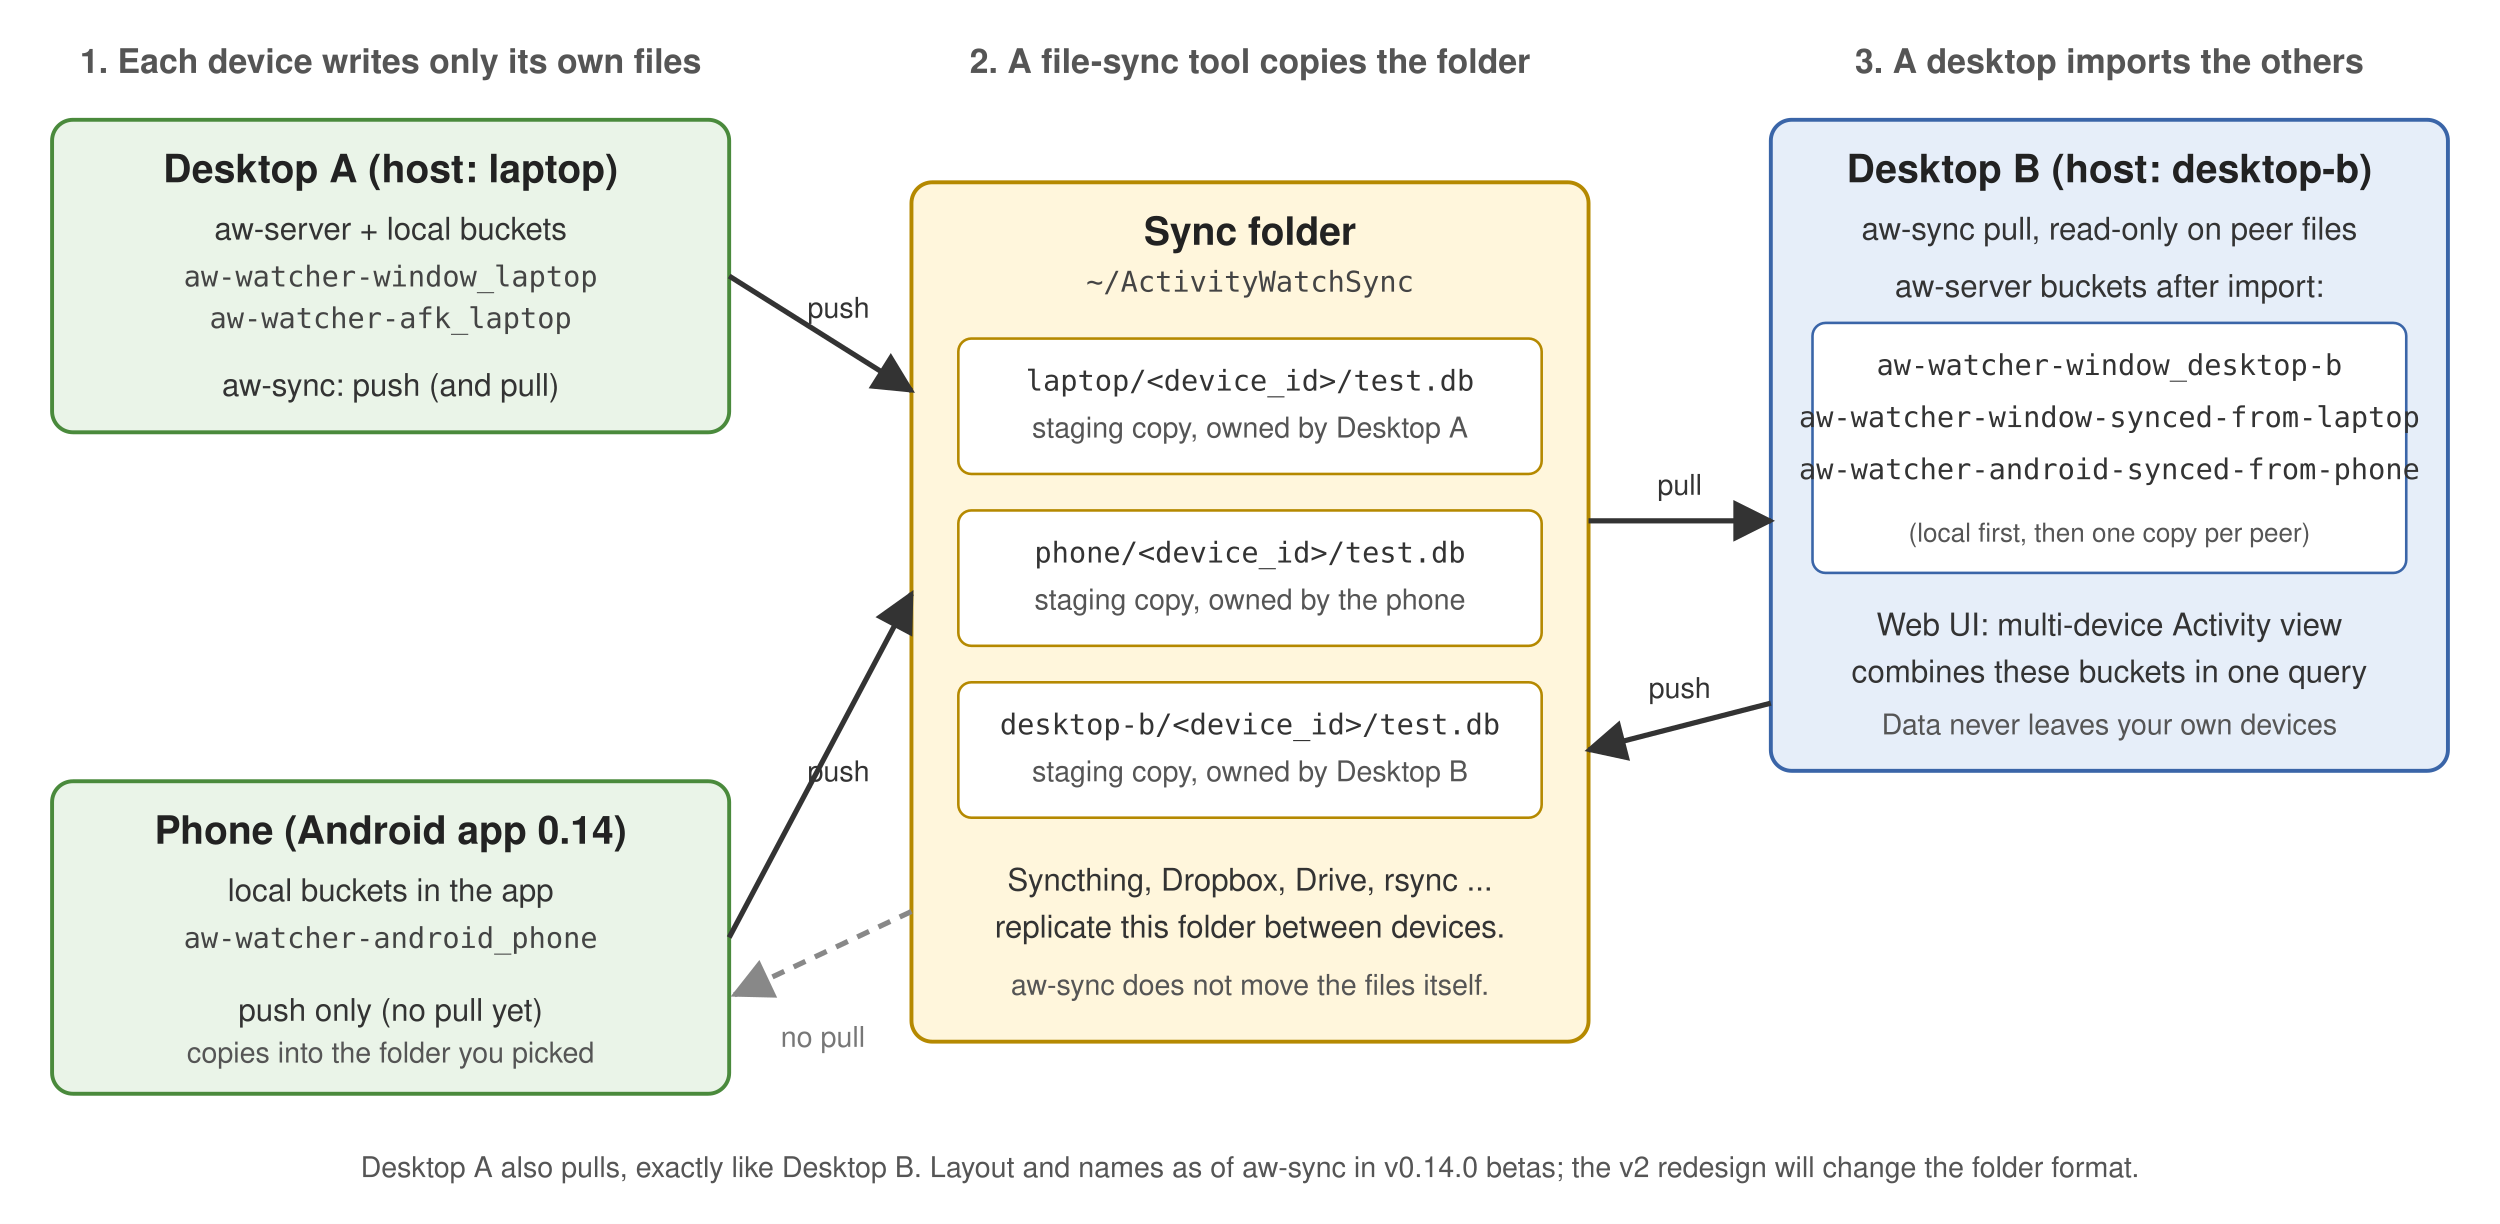
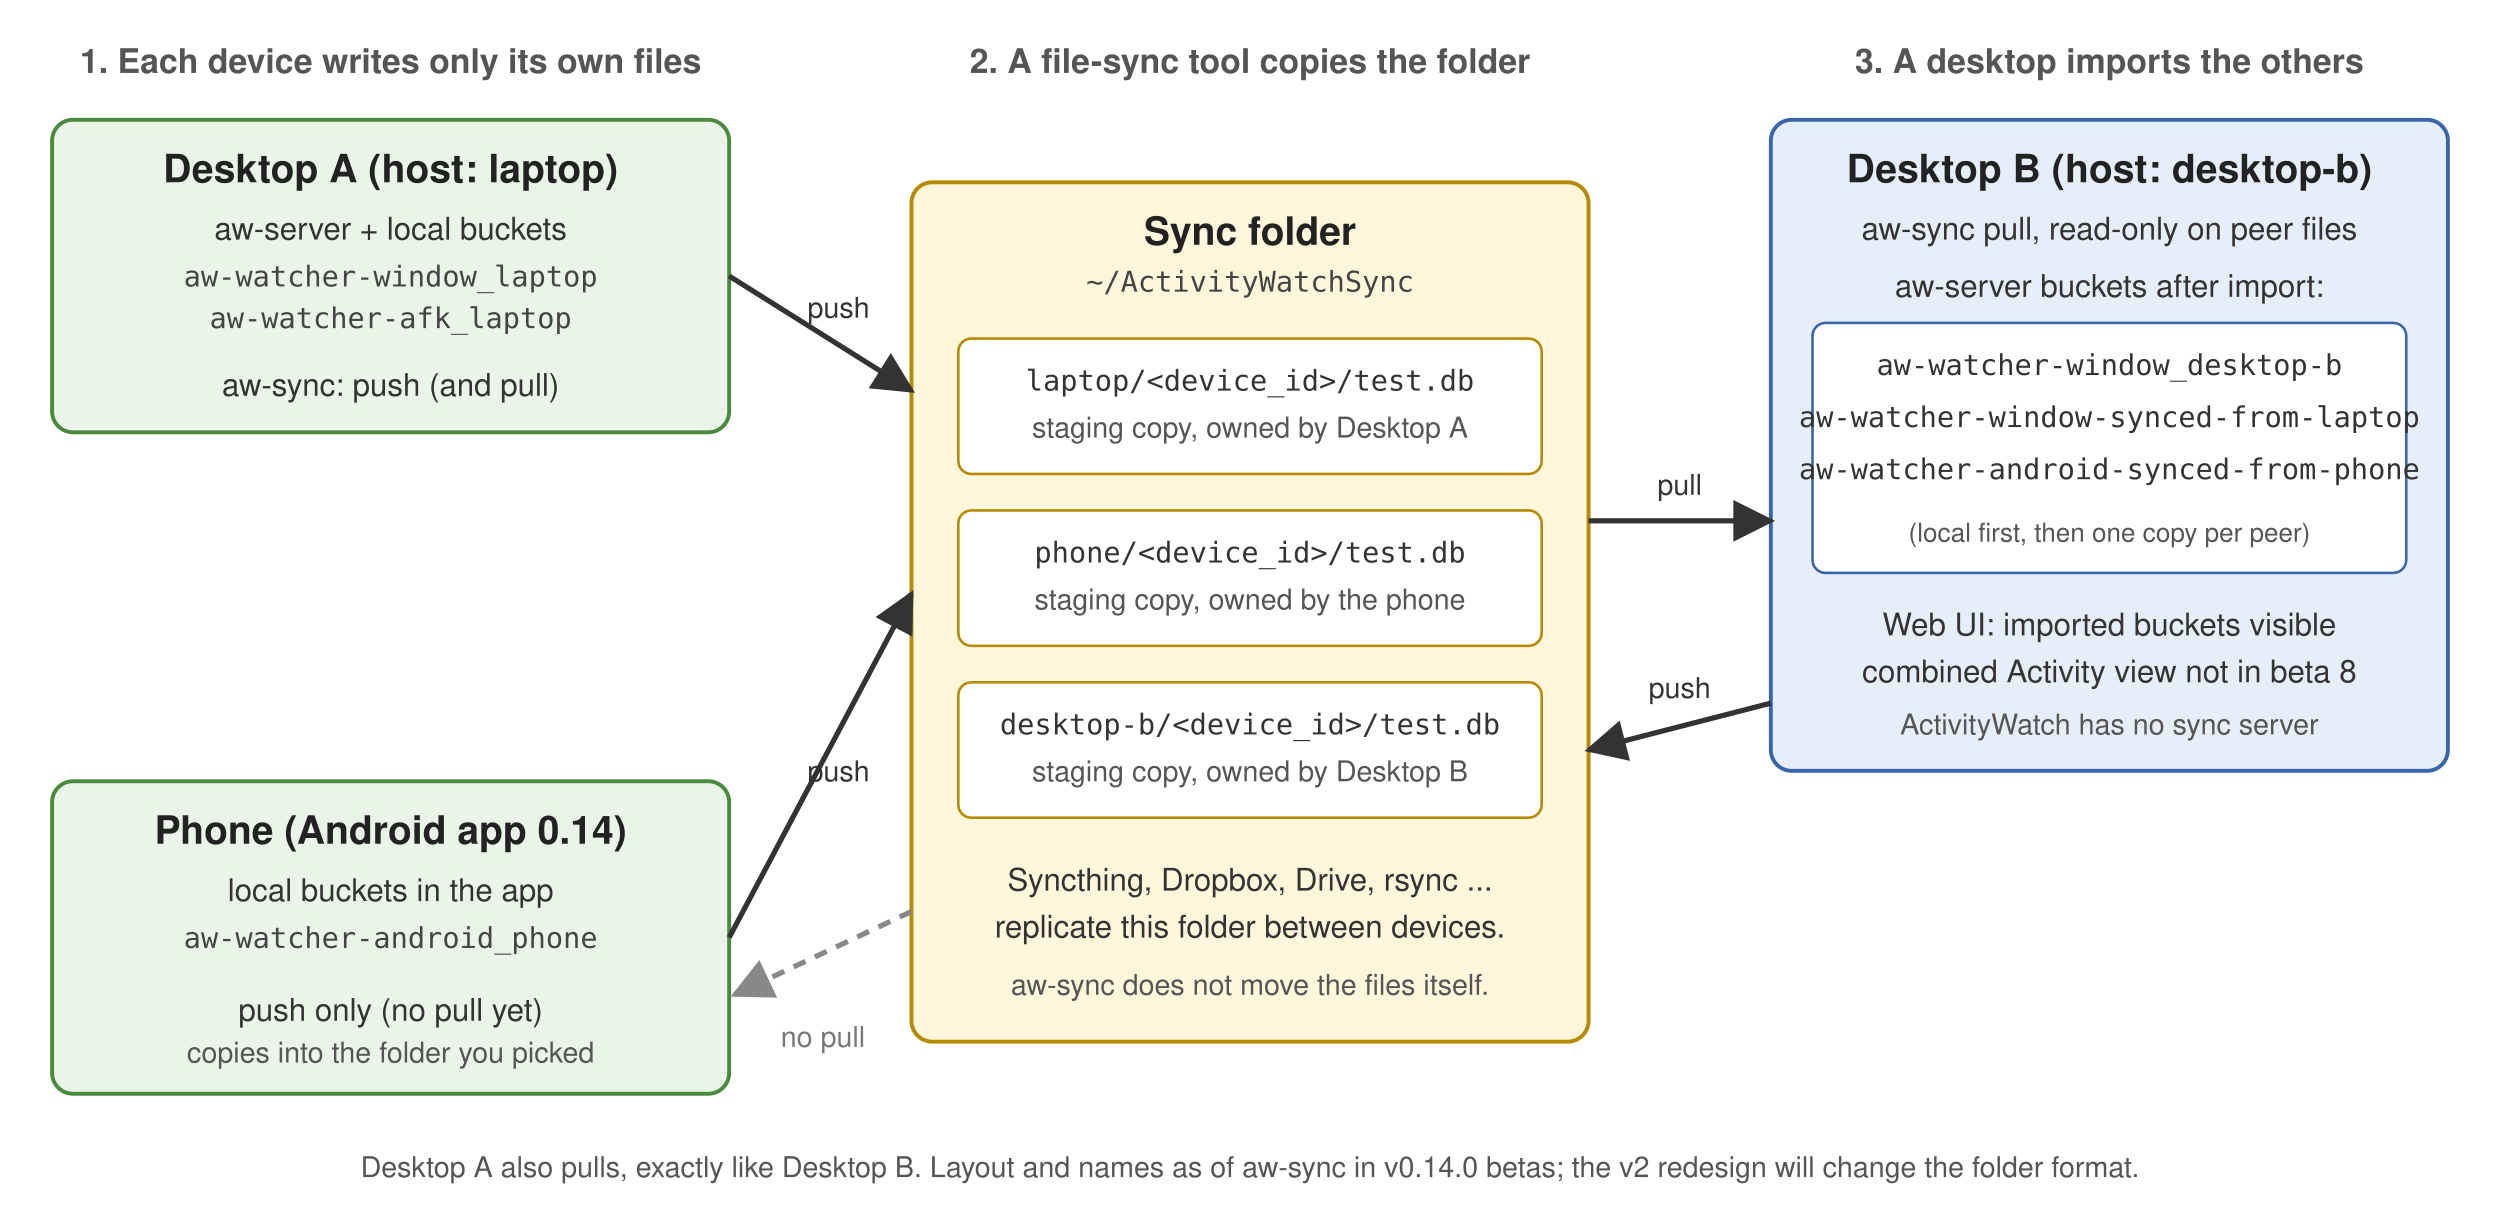
<svg xmlns="http://www.w3.org/2000/svg" viewBox="0 0 960 470" width="960" height="470" font-family="Helvetica, Arial, sans-serif" role="img" aria-labelledby="t d">
  <defs>
    <marker id="a" viewBox="0 0 10 10" refX="9" refY="5" markerWidth="8" markerHeight="8" orient="auto-start-reverse">
      <path d="M0,0 L10,5 L0,10 z" fill="#333" />
    </marker>
    <marker id="g" viewBox="0 0 10 10" refX="9" refY="5" markerWidth="8" markerHeight="8" orient="auto-start-reverse">
      <path d="M0,0 L10,5 L0,10 z" fill="#888" />
    </marker>
  </defs>
  <rect width="960" height="470" fill="#ffffff" />
  <g font-size="13" font-weight="bold" fill="#555" text-anchor="middle">
    <text x="150" y="28">1. Each device writes only its own files</text>
    <text x="480" y="28">2. A file-sync tool copies the folder</text>
    <text x="810" y="28">3. A desktop imports the others</text>
  </g>
  <rect x="20" y="46" width="260" height="120" rx="8" fill="#eaf4e8" stroke="#4a8a3c" stroke-width="1.5" />
  <text x="150" y="70" font-size="15" font-weight="bold" text-anchor="middle" fill="#222">Desktop A (host: laptop)</text>
  <text x="150" y="92" font-size="12" text-anchor="middle" fill="#333">aw-server + local buckets</text>
  <text x="150" y="110" font-size="11" text-anchor="middle" fill="#444" font-family="monospace">aw-watcher-window_laptop</text>
  <text x="150" y="126" font-size="11" text-anchor="middle" fill="#444" font-family="monospace">aw-watcher-afk_laptop</text>
  <text x="150" y="152" font-size="12" text-anchor="middle" fill="#333">aw-sync: push (and pull)</text>
  <rect x="20" y="300" width="260" height="120" rx="8" fill="#eaf4e8" stroke="#4a8a3c" stroke-width="1.5" />
  <text x="150" y="324" font-size="15" font-weight="bold" text-anchor="middle" fill="#222">Phone (Android app 0.14)</text>
  <text x="150" y="346" font-size="12" text-anchor="middle" fill="#333">local buckets in the app</text>
  <text x="150" y="364" font-size="11" text-anchor="middle" fill="#444" font-family="monospace">aw-watcher-android_phone</text>
  <text x="150" y="392" font-size="12" text-anchor="middle" fill="#333">push only (no pull yet)</text>
  <text x="150" y="408" font-size="11" text-anchor="middle" fill="#555">copies into the folder you picked</text>
  <rect x="350" y="70" width="260" height="330" rx="8" fill="#fff6dc" stroke="#b58900" stroke-width="1.5" />
  <text x="480" y="94" font-size="15" font-weight="bold" text-anchor="middle" fill="#222">Sync folder</text>
  <text x="480" y="112" font-size="11" text-anchor="middle" fill="#444" font-family="monospace">~/ActivityWatchSync</text>
  <rect x="368" y="130" width="224" height="52" rx="5" fill="#ffffff" stroke="#b58900" />
  <text x="480" y="150" font-size="11" text-anchor="middle" fill="#333" font-family="monospace">laptop/&lt;device_id&gt;/test.db</text>
  <text x="480" y="168" font-size="11" text-anchor="middle" fill="#555">staging copy, owned by Desktop A</text>
  <rect x="368" y="196" width="224" height="52" rx="5" fill="#ffffff" stroke="#b58900" />
  <text x="480" y="216" font-size="11" text-anchor="middle" fill="#333" font-family="monospace">phone/&lt;device_id&gt;/test.db</text>
  <text x="480" y="234" font-size="11" text-anchor="middle" fill="#555">staging copy, owned by the phone</text>
  <rect x="368" y="262" width="224" height="52" rx="5" fill="#ffffff" stroke="#b58900" />
  <text x="480" y="282" font-size="11" text-anchor="middle" fill="#333" font-family="monospace">desktop-b/&lt;device_id&gt;/test.db</text>
  <text x="480" y="300" font-size="11" text-anchor="middle" fill="#555">staging copy, owned by Desktop B</text>
  <text x="480" y="342" font-size="12" text-anchor="middle" fill="#333">Syncthing, Dropbox, Drive, rsync ...</text>
  <text x="480" y="360" font-size="12" text-anchor="middle" fill="#333">replicate this folder between devices.</text>
  <text x="480" y="382" font-size="11" text-anchor="middle" fill="#555">aw-sync does not move the files itself.</text>
  <rect x="680" y="46" width="260" height="250" rx="8" fill="#e6eef9" stroke="#3a65a8" stroke-width="1.5" />
  <text x="810" y="70" font-size="15" font-weight="bold" text-anchor="middle" fill="#222">Desktop B (host: desktop-b)</text>
  <text x="810" y="92" font-size="12" text-anchor="middle" fill="#333">aw-sync pull, read-only on peer files</text>
  <text x="810" y="114" font-size="12" text-anchor="middle" fill="#333">aw-server buckets after import:</text>
  <rect x="696" y="124" width="228" height="96" rx="5" fill="#ffffff" stroke="#3a65a8" />
  <text x="810" y="144" font-size="11" text-anchor="middle" fill="#333" font-family="monospace">aw-watcher-window_desktop-b</text>
  <text x="810" y="164" font-size="11" text-anchor="middle" fill="#333" font-family="monospace">aw-watcher-window-synced-from-laptop</text>
  <text x="810" y="184" font-size="11" text-anchor="middle" fill="#333" font-family="monospace">aw-watcher-android-synced-from-phone</text>
  <text x="810" y="208" font-size="10" text-anchor="middle" fill="#555">(local first, then one copy per peer)</text>
-   <text x="810" y="244" font-size="12" text-anchor="middle" fill="#333">Web UI: multi-device Activity view</text>
-   <text x="810" y="262" font-size="12" text-anchor="middle" fill="#333">combines these buckets in one query</text>
-   <text x="810" y="282" font-size="11" text-anchor="middle" fill="#555">Data never leaves your own devices</text>
+   <text x="810" y="244" font-size="12" text-anchor="middle" fill="#333">Web UI: imported buckets visible</text>
+   <text x="810" y="262" font-size="12" text-anchor="middle" fill="#333">combined Activity view not in beta 8</text>
+   <text x="810" y="282" font-size="11" text-anchor="middle" fill="#555">ActivityWatch has no sync server</text>
  <path d="M280,106 L350,150" stroke="#333" stroke-width="2" fill="none" marker-end="url(#a)" />
  <path d="M280,360 L350,228" stroke="#333" stroke-width="2" fill="none" marker-end="url(#a)" />
  <text x="322" y="122" font-size="11" text-anchor="middle" fill="#333">push</text>
  <text x="322" y="300" font-size="11" text-anchor="middle" fill="#333">push</text>
  <path d="M610,200 L680,200" stroke="#333" stroke-width="2" fill="none" marker-end="url(#a)" />
  <text x="645" y="190" font-size="11" text-anchor="middle" fill="#333">pull</text>
  <path d="M680,270 L610,288" stroke="#333" stroke-width="2" fill="none" marker-end="url(#a)" />
  <text x="645" y="268" font-size="11" text-anchor="middle" fill="#333">push</text>
  <path d="M350,350 L282,382" stroke="#888" stroke-width="2" stroke-dasharray="5,4" fill="none" marker-end="url(#g)" />
  <text x="316" y="402" font-size="11" text-anchor="middle" fill="#777">no pull</text>
  <text x="480" y="452" font-size="11" text-anchor="middle" fill="#555">Desktop A also pulls, exactly like Desktop B. Layout and names as of aw-sync in v0.14.0 betas; the v2 redesign will change the folder format.</text>
</svg>
